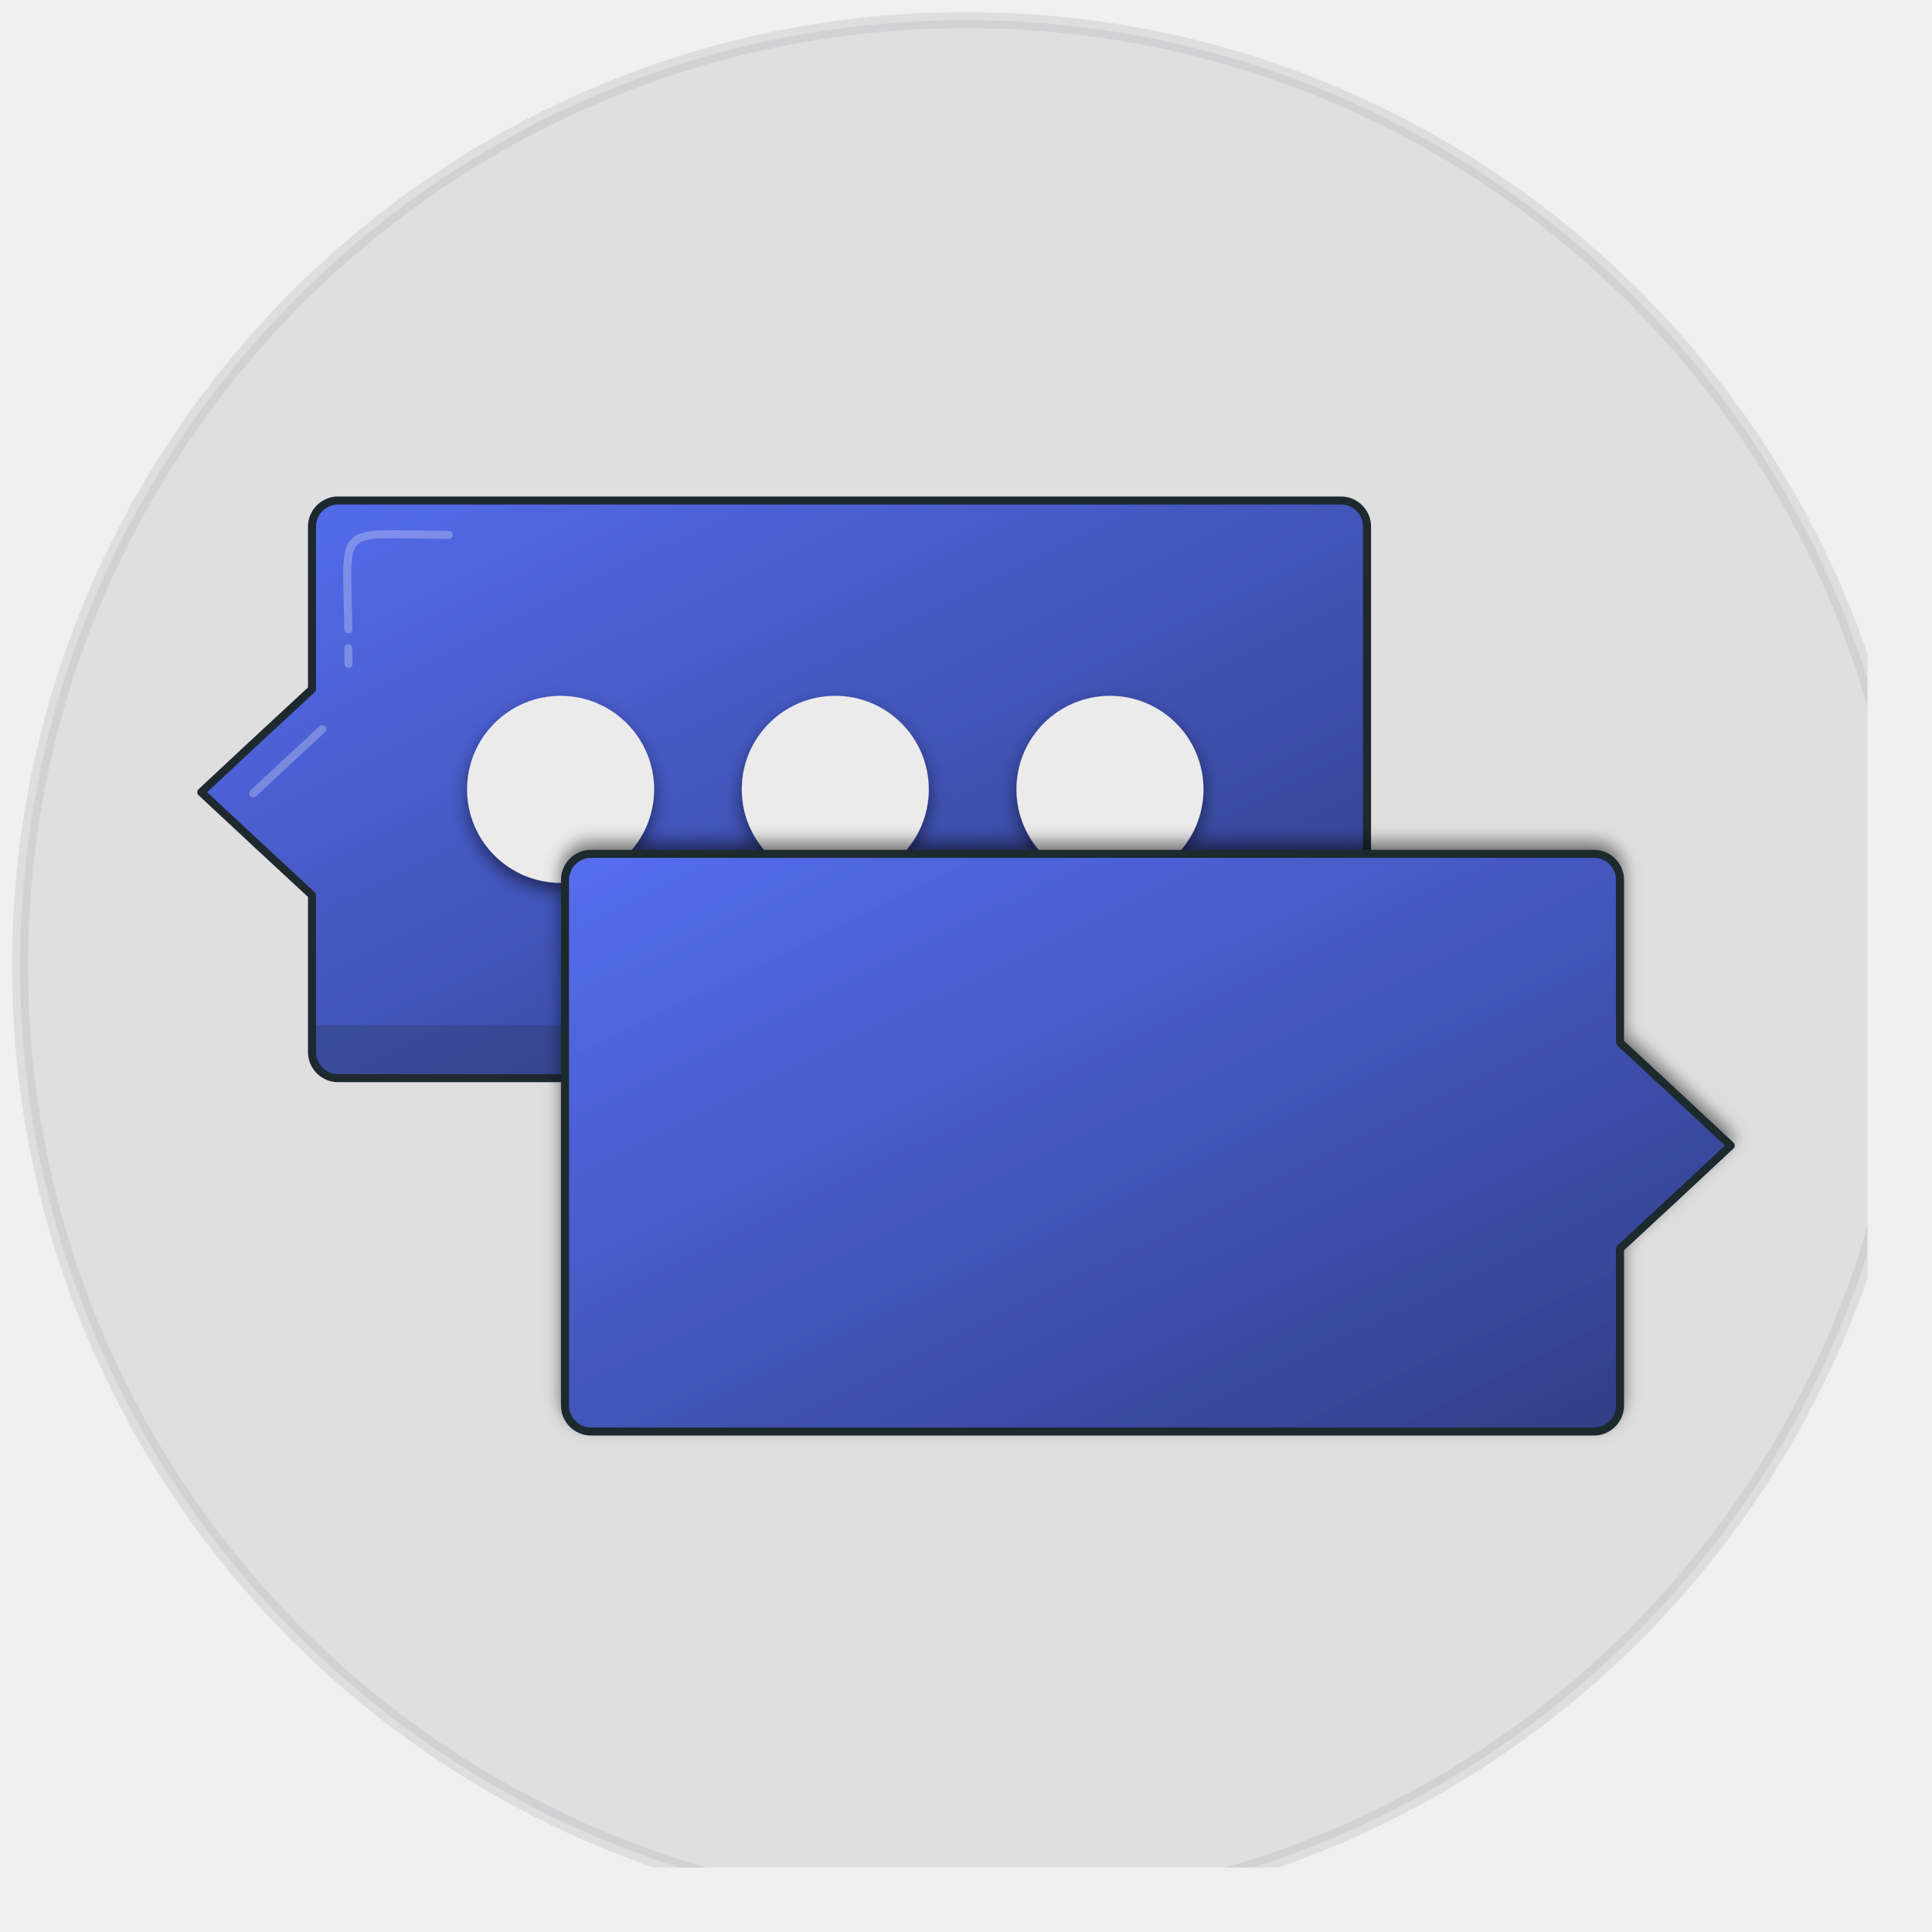
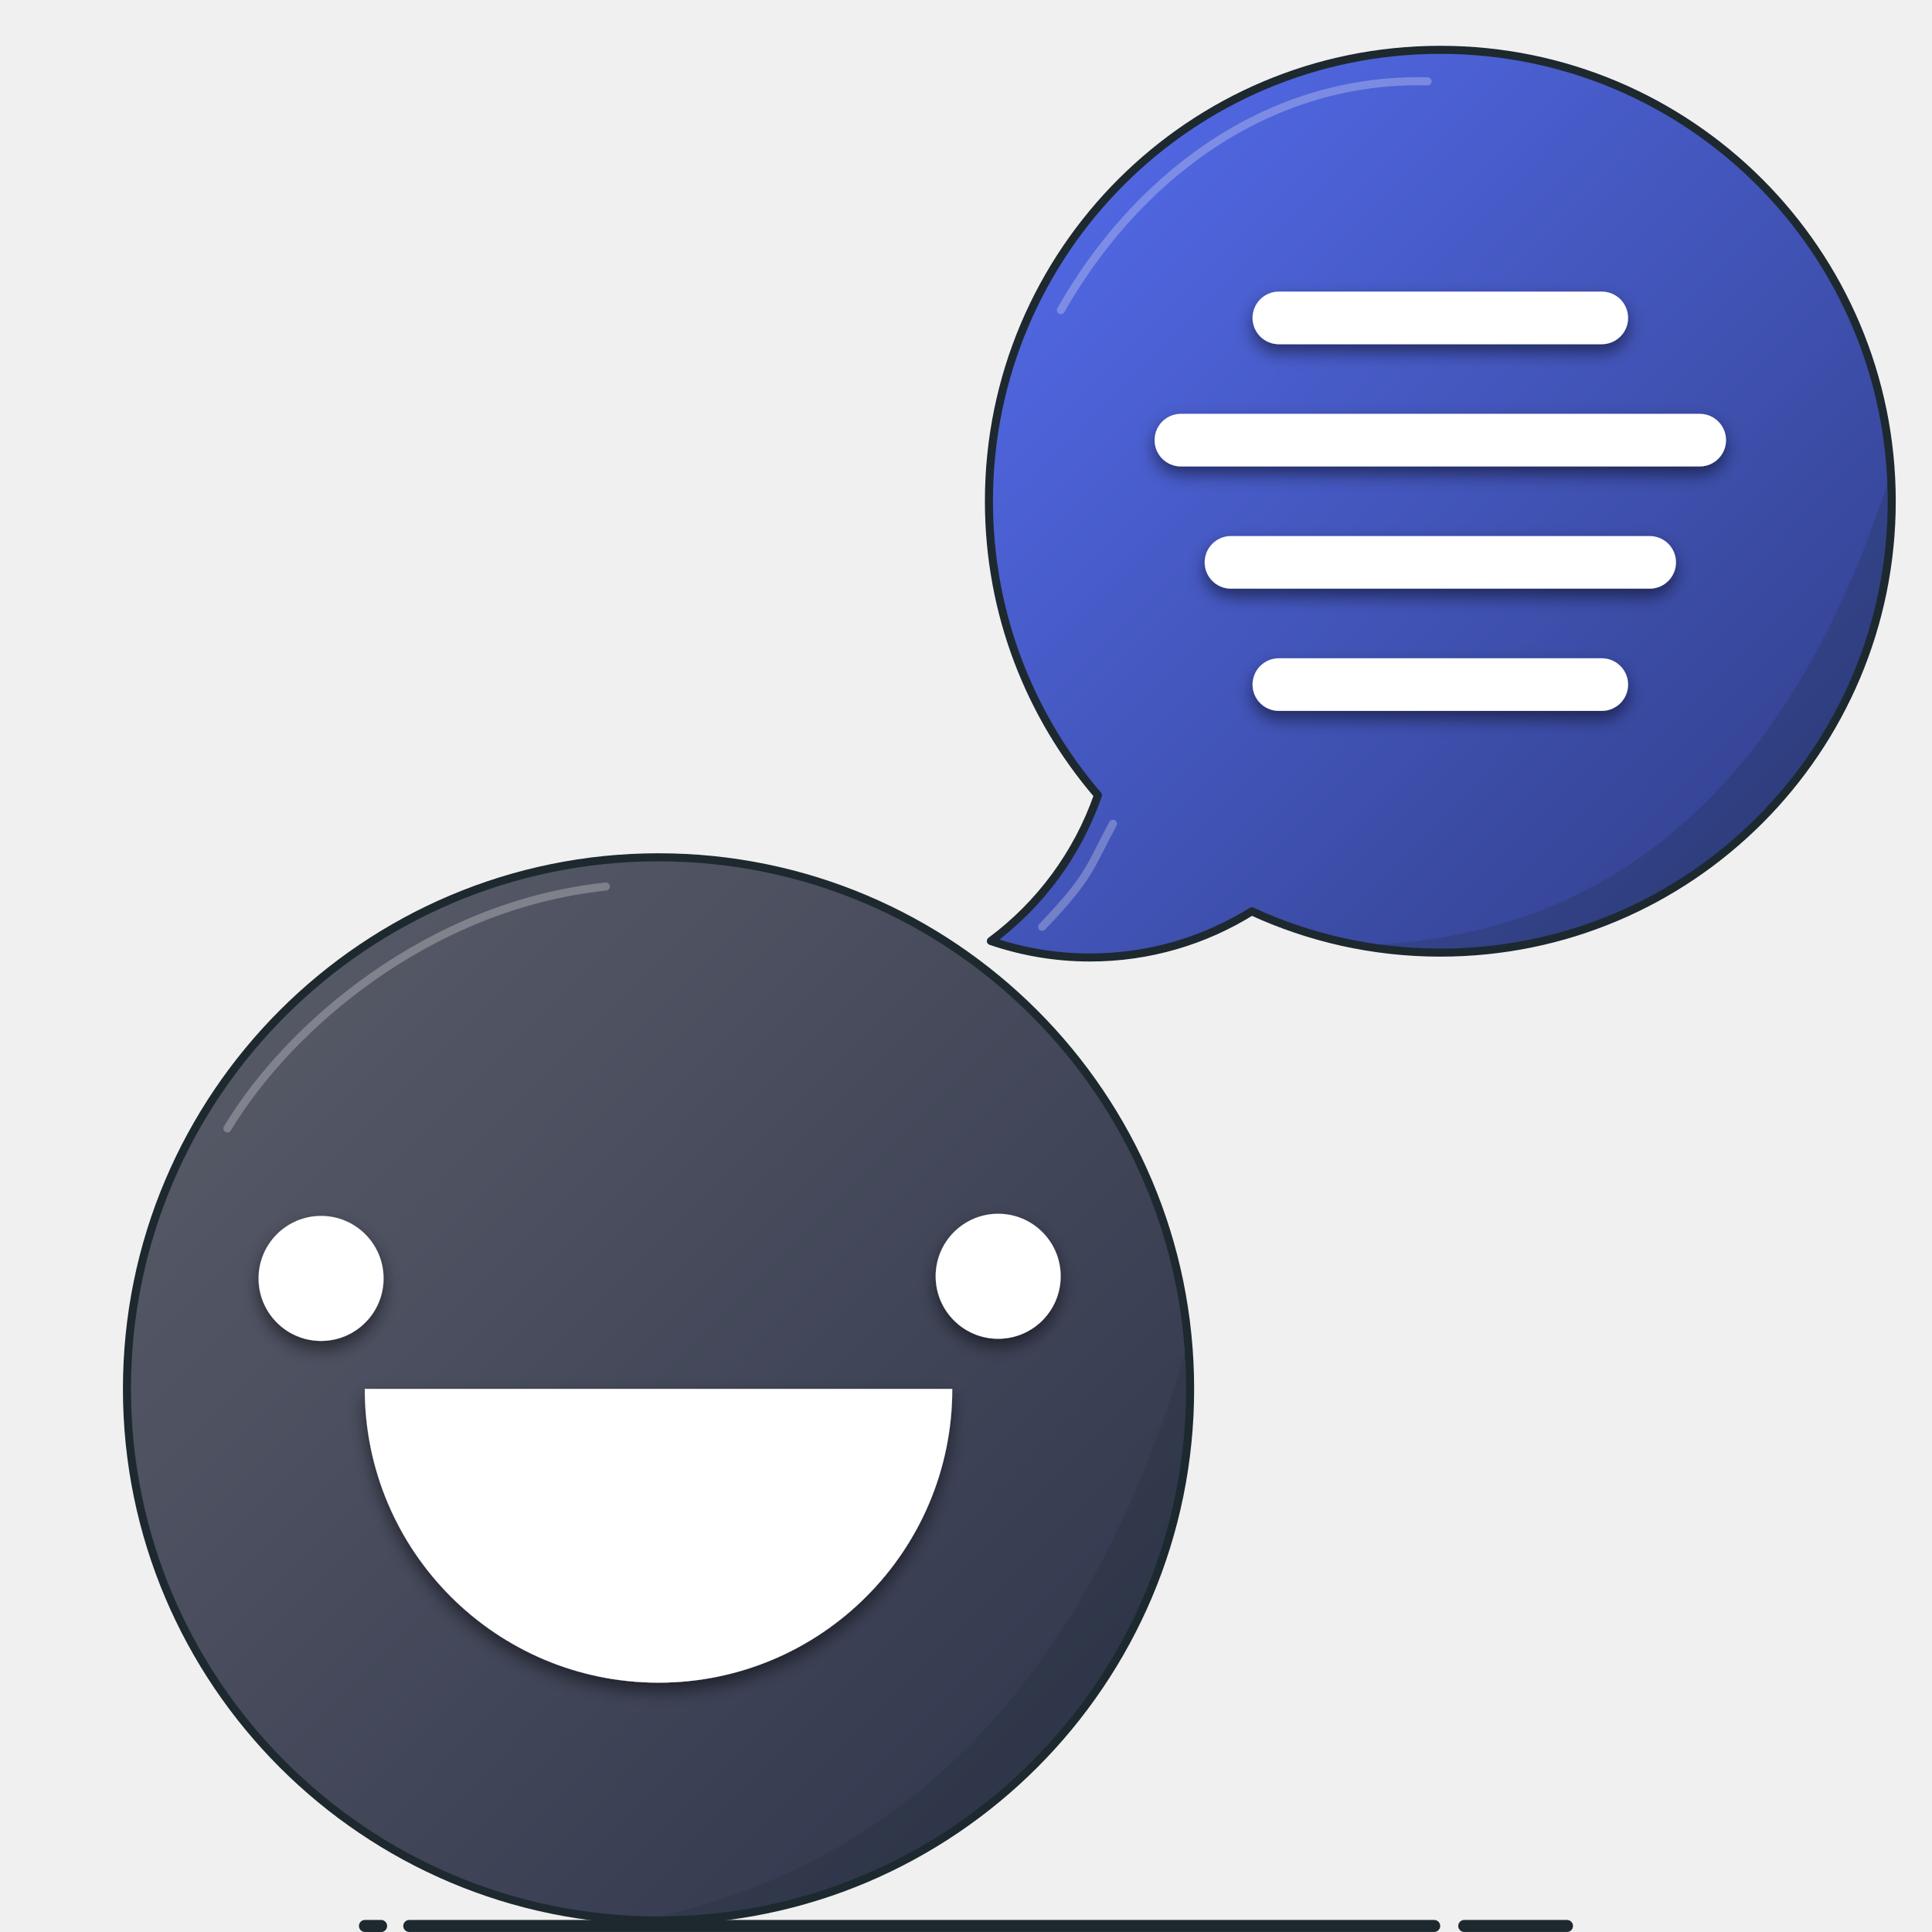
- <svg xmlns="http://www.w3.org/2000/svg" style="isolation:isolate" viewBox="16 16 480 480" width="480" height="480">
+ <svg xmlns="http://www.w3.org/2000/svg" style="isolation:isolate" viewBox="16 16 480 480.004" width="480" height="480.004">
  <g style="isolation:isolate" id="messaging-illustration">
    <rect x="16" y="16" width="480" height="480" transform="matrix(1,0,0,1,0,0)" fill="none" />
-     <mask id="_mask_Pp8zmjreABEcNVUTE4zOpZnsUovymade" x="-200%" y="-200%" width="400%" height="400%">
-       <rect x="0" y="0" width="100%" height="100%" style="fill:white;" />
-       <path d=" M 21 256 C 21 126.3 126.3 21 256 21 C 385.7 21 491 126.3 491 256 C 491 385.7 385.7 491 256 491 C 126.3 491 21 385.7 21 256 Z " fill="black" fill-opacity="0.1" stroke="none" />
-     </mask>
-     <path d=" M 21 256 C 21 126.3 126.3 21 256 21 C 385.7 21 491 126.3 491 256 C 491 385.7 385.7 491 256 491 C 126.3 491 21 385.7 21 256 Z " fill="rgb(62,64,74)" fill-opacity="0.1" mask="url(#_mask_Pp8zmjreABEcNVUTE4zOpZnsUovymade)" vector-effect="non-scaling-stroke" stroke-width="4" stroke="rgb(62,64,74)" stroke-opacity="0.1" stroke-linejoin="round" stroke-linecap="round" stroke-miterlimit="3" />
-     <g id="Foreground">
-       <linearGradient id="_lgradient_66" x1="-3.927%" y1="-2.646%" x2="101.064%" y2="101.537%">
-         <stop offset="1.739%" stop-opacity="1" style="stop-color:rgb(86,110,242)" />
-         <stop offset="99.13%" stop-opacity="1" style="stop-color:rgb(47,60,130)" />
-       </linearGradient>
-       <path d=" M 93.516 187.23 L 93.516 146.754 C 93.516 145.094 94.228 143.433 95.414 142.247 C 96.6 141.061 98.261 140.349 99.921 140.349 L 349.229 140.349 L 349.229 140.349 C 350.889 140.349 352.55 141.061 353.736 142.247 C 354.922 143.433 355.633 145.094 355.633 146.754 L 355.633 277.457 C 355.633 279.117 354.922 280.778 353.736 281.964 C 352.55 283.15 350.889 283.861 349.229 283.861 L 99.921 283.861 C 98.261 283.861 96.6 283.15 95.414 281.964 C 94.228 280.778 93.516 279.117 93.516 277.457 L 93.516 238.404 L 80.114 225.982 L 66 212.817 L 66 212.817 L 80.114 199.652 L 93.516 187.23 Z " fill="url(#_lgradient_66)" vector-effect="non-scaling-stroke" stroke-width="2" stroke="rgb(29,41,47)" stroke-linejoin="round" stroke-linecap="round" stroke-miterlimit="3" />
-       <clipPath id="_clipPath_EIXkDfY6GOcUP7wSjWIkcH5F04v2yUCa">
-         <linearGradient id="_lgradient_66" x1="-3.927%" y1="-2.646%" x2="101.064%" y2="101.537%">
-           <stop offset="1.739%" stop-opacity="1" style="stop-color:rgb(86,110,242)" />
-           <stop offset="99.13%" stop-opacity="1" style="stop-color:rgb(47,60,130)" />
+     <g id="Ground">
+       <line x1="117.682" y1="494.504" x2="372.321" y2="494.504" vector-effect="non-scaling-stroke" stroke-width="2.985" stroke="rgb(29,41,47)" stroke-linejoin="round" stroke-linecap="round" stroke-miterlimit="3" />
+       <line x1="379.792" y1="494.504" x2="405.318" y2="494.504" vector-effect="non-scaling-stroke" stroke-width="2.985" stroke="rgb(29,41,47)" stroke-linejoin="round" stroke-linecap="round" stroke-miterlimit="3" />
+       <line x1="106.682" y1="494.504" x2="110.682" y2="494.504" vector-effect="non-scaling-stroke" stroke-width="3" stroke="rgb(29,41,47)" stroke-linejoin="round" stroke-linecap="round" stroke-miterlimit="3" />
+     </g>
+     <g id="Group">
+       <g id="Group">
+         <linearGradient id="_lgradient_30" x1="-3.927%" y1="-2.646%" x2="101.064%" y2="101.537%">
+           <stop offset="2.174%" stop-opacity="1" style="stop-color:rgb(92,95,106)" />
+           <stop offset="98.696%" stop-opacity="1" style="stop-color:rgb(45,51,75)" />
        </linearGradient>
-         <path d=" M 93.516 187.23 L 93.516 146.754 C 93.516 145.094 94.228 143.433 95.414 142.247 C 96.6 141.061 98.261 140.349 99.921 140.349 L 349.229 140.349 L 349.229 140.349 C 350.889 140.349 352.55 141.061 353.736 142.247 C 354.922 143.433 355.633 145.094 355.633 146.754 L 355.633 277.457 C 355.633 279.117 354.922 280.778 353.736 281.964 C 352.55 283.15 350.889 283.861 349.229 283.861 L 99.921 283.861 C 98.261 283.861 96.6 283.15 95.414 281.964 C 94.228 280.778 93.516 279.117 93.516 277.457 L 93.516 238.404 L 80.114 225.982 L 66 212.817 L 66 212.817 L 80.114 199.652 L 93.516 187.23 Z " fill="url(#_lgradient_66)" vector-effect="non-scaling-stroke" stroke-width="2" stroke="rgb(29,41,47)" stroke-linejoin="round" stroke-linecap="round" stroke-miterlimit="3" />
-       </clipPath>
-       <g clip-path="url(#_clipPath_EIXkDfY6GOcUP7wSjWIkcH5F04v2yUCa)">
+         <path d=" M 47.541 361.066 C 47.541 288.174 106.72 228.995 179.612 228.995 C 252.504 228.995 311.684 288.174 311.684 361.066 C 311.684 433.959 252.504 493.138 179.612 493.138 C 106.72 493.138 47.541 433.959 47.541 361.066 Z " fill="url(#_lgradient_30)" vector-effect="non-scaling-stroke" stroke-width="2" stroke="rgb(29,41,47)" stroke-linejoin="round" stroke-linecap="round" stroke-miterlimit="4" />
+         <clipPath id="_clipPath_qhjLSaqZVzA84pLvWFVbKSY634yU3SJw">
+           <linearGradient id="_lgradient_30" x1="-3.927%" y1="-2.646%" x2="101.064%" y2="101.537%">
+             <stop offset="2.174%" stop-opacity="1" style="stop-color:rgb(92,95,106)" />
+             <stop offset="98.696%" stop-opacity="1" style="stop-color:rgb(45,51,75)" />
+           </linearGradient>
+           <path d=" M 47.541 361.066 C 47.541 288.174 106.72 228.995 179.612 228.995 C 252.504 228.995 311.684 288.174 311.684 361.066 C 311.684 433.959 252.504 493.138 179.612 493.138 C 106.72 493.138 47.541 433.959 47.541 361.066 Z " fill="url(#_lgradient_30)" vector-effect="non-scaling-stroke" stroke-width="2" stroke="rgb(29,41,47)" stroke-linejoin="round" stroke-linecap="round" stroke-miterlimit="4" />
+         </clipPath>
+         <g clip-path="url(#_clipPath_qhjLSaqZVzA84pLvWFVbKSY634yU3SJw)">
+           <path d=" M 72.506 296.354 C 87.568 271.224 122.448 240.902 166.522 236.266" fill="none" vector-effect="non-scaling-stroke" stroke-width="2" stroke="rgb(255,255,255)" stroke-opacity="0.26" stroke-linejoin="round" stroke-linecap="round" stroke-miterlimit="3" />
+           <path d=" M 311.417 348.722 Q 276.815 469.288 180.579 491.996 Q 225.994 505.512 322.771 445.499 L 311.417 348.722 Z " fill="rgb(29,41,47)" fill-opacity="0.2" />
+         </g>
        <defs>
-           <filter id="piyBkDtv1jEtENQPESHswGYGOLYCa0Ct" x="-200%" y="-200%" width="400%" height="400%">
+           <filter id="1GT7GoTa6oGyRZuFZYsUzPlVtqJ6zxkS" x="-200%" y="-200%" width="400%" height="400%">
            <feOffset in="SourceAlpha" result="offOut" dx="0" dy="2" />
            <feGaussianBlur in="offOut" result="blurOut" stdDeviation="2" />
            <feComponentTransfer in="blurOut" result="opacOut">
              <feFuncA type="table" tableValues="0 0.5" />
            </feComponentTransfer>
            <feBlend in="SourceGraphic" in2="opacOut" mode="normal" />
          </filter>
        </defs>
-         <g filter="url(#piyBkDtv1jEtENQPESHswGYGOLYCa0Ct)">
-           <path d=" M 268.544 212.105 C 268.544 199.287 278.95 188.881 291.769 188.881 C 304.587 188.881 314.993 199.287 314.993 212.105 C 314.993 224.923 304.587 235.33 291.769 235.33 C 278.95 235.33 268.544 224.923 268.544 212.105 Z  M 200.299 212.105 C 200.299 199.287 210.705 188.881 223.524 188.881 C 236.342 188.881 246.748 199.287 246.748 212.105 C 246.748 224.923 236.342 235.33 223.524 235.33 C 210.705 235.33 200.299 224.923 200.299 212.105 Z  M 132.054 212.105 C 132.054 199.287 142.461 188.881 155.279 188.881 C 168.097 188.881 178.503 199.287 178.503 212.105 C 178.503 224.923 168.097 235.33 155.279 235.33 C 142.461 235.33 132.054 224.923 132.054 212.105 Z " fill-rule="evenodd" fill="rgb(235,235,235)" />
+         <g filter="url(#1GT7GoTa6oGyRZuFZYsUzPlVtqJ6zxkS)">
+           <path d=" M 80.24 333.619 C 80.24 325.048 87.199 318.089 95.77 318.089 C 104.341 318.089 111.3 325.048 111.3 333.619 C 111.3 342.191 104.341 349.149 95.77 349.149 C 87.199 349.149 80.24 342.191 80.24 333.619 Z " fill="rgb(255,255,255)" />
        </g>
-         <path d=" M 96.048 197.17 L 78.903 213.114 M 102.59 180.907 C 102.59 179.474 102.579 178.116 102.533 177.013 M 102.533 172.368 C 102.207 145.313 98.978 148.876 127.486 148.876" fill="none" vector-effect="non-scaling-stroke" stroke-width="2" stroke="rgb(255,255,255)" stroke-opacity="0.26" stroke-linejoin="round" stroke-linecap="round" stroke-miterlimit="3" />
-         <path d=" M 86.801 270.691 L 395.367 270.691 L 373.965 312.587 L 78.815 306.797 L 86.801 270.691 Z " fill="rgb(29,41,47)" fill-opacity="0.2" />
-       </g>
-       <defs>
-         <filter id="lNi5XYQecGqsONnpinL6e96ROWPfoBSt" x="-200%" y="-200%" width="400%" height="400%">
-           <feOffset in="SourceAlpha" result="offOut" dx="0" dy="-2" />
-           <feGaussianBlur in="offOut" result="blurOut" stdDeviation="2" />
-           <feComponentTransfer in="blurOut" result="opacOut">
-             <feFuncA type="table" tableValues="0 0.5" />
-           </feComponentTransfer>
-           <feBlend in="SourceGraphic" in2="opacOut" mode="normal" />
-         </filter>
-       </defs>
-       <g filter="url(#lNi5XYQecGqsONnpinL6e96ROWPfoBSt)">
-         <linearGradient id="_lgradient_67" x1="-3.927%" y1="-2.646%" x2="101.064%" y2="101.537%">
-           <stop offset="1.739%" stop-opacity="1" style="stop-color:rgb(86,110,242)" />
-           <stop offset="99.13%" stop-opacity="1" style="stop-color:rgb(47,60,130)" />
-         </linearGradient>
-         <path d=" M 418.484 275.019 L 418.484 234.543 C 418.484 232.883 417.772 231.222 416.586 230.036 C 415.4 228.85 413.739 228.139 412.079 228.139 L 162.771 228.139 L 162.771 228.139 C 161.111 228.139 159.45 228.85 158.264 230.036 C 157.078 231.222 156.367 232.883 156.367 234.543 L 156.367 365.246 C 156.367 366.906 157.078 368.567 158.264 369.753 C 159.45 370.939 161.111 371.651 162.771 371.651 L 412.079 371.651 C 413.739 371.651 415.4 370.939 416.586 369.753 C 417.772 368.567 418.484 366.906 418.484 365.246 L 418.484 326.193 L 431.886 313.771 L 446 300.606 L 446 300.606 L 431.886 287.441 L 418.484 275.019 Z " fill="url(#_lgradient_67)" vector-effect="non-scaling-stroke" stroke-width="2" stroke="rgb(29,41,47)" stroke-linejoin="round" stroke-linecap="round" stroke-miterlimit="3" />
-         <clipPath id="_clipPath_oiISJvw9BYEFSH9dl6wQfN2vVE1vLDUi">
-           <g filter="url(#lNi5XYQecGqsONnpinL6e96ROWPfoBSt)">
-             <linearGradient id="_lgradient_67" x1="-3.927%" y1="-2.646%" x2="101.064%" y2="101.537%">
-               <stop offset="1.739%" stop-opacity="1" style="stop-color:rgb(86,110,242)" />
-               <stop offset="99.13%" stop-opacity="1" style="stop-color:rgb(47,60,130)" />
-             </linearGradient>
-             <path d=" M 418.484 275.019 L 418.484 234.543 C 418.484 232.883 417.772 231.222 416.586 230.036 C 415.4 228.85 413.739 228.139 412.079 228.139 L 162.771 228.139 L 162.771 228.139 C 161.111 228.139 159.45 228.85 158.264 230.036 C 157.078 231.222 156.367 232.883 156.367 234.543 L 156.367 365.246 C 156.367 366.906 157.078 368.567 158.264 369.753 C 159.45 370.939 161.111 371.651 162.771 371.651 L 412.079 371.651 C 413.739 371.651 415.4 370.939 416.586 369.753 C 417.772 368.567 418.484 366.906 418.484 365.246 L 418.484 326.193 L 431.886 313.771 L 446 300.606 L 446 300.606 L 431.886 287.441 L 418.484 275.019 Z " fill="url(#_lgradient_67)" vector-effect="non-scaling-stroke" stroke-width="2" stroke="rgb(29,41,47)" stroke-linejoin="round" stroke-linecap="round" stroke-miterlimit="3" />
-           </g>
-         </clipPath>
-         <g clip-path="url(#_clipPath_oiISJvw9BYEFSH9dl6wQfN2vVE1vLDUi)">
+         <defs>
+           <filter id="RhfuqgUXXhWoqMwyFFPBfqWERKYkb2gR" x="-200%" y="-200%" width="400%" height="400%">
+             <feOffset in="SourceAlpha" result="offOut" dx="0" dy="2" />
+             <feGaussianBlur in="offOut" result="blurOut" stdDeviation="2" />
+             <feComponentTransfer in="blurOut" result="opacOut">
+               <feFuncA type="table" tableValues="0 0.5" />
+             </feComponentTransfer>
+             <feBlend in="SourceGraphic" in2="opacOut" mode="normal" />
+           </filter>
+         </defs>
+         <g filter="url(#RhfuqgUXXhWoqMwyFFPBfqWERKYkb2gR)">
+           <path d=" M 248.463 333.08 C 248.463 324.505 255.42 317.552 263.997 317.552 C 272.571 317.552 279.525 324.505 279.525 333.08 C 279.525 341.659 272.571 348.614 263.997 348.614 C 255.42 348.613 248.463 341.657 248.463 333.08 Z " fill="rgb(255,255,255)" />
+         </g>
+         <g id="Group">
          <defs>
-             <filter id="BJZF37rTKEV3Of8jISlgKF53HHC9PpuU" x="-200%" y="-200%" width="400%" height="400%">
+             <filter id="QT1qUNA2Y6cwMykbHRl0AC0L0AkvHauD" x="-200%" y="-200%" width="400%" height="400%">
              <feOffset in="SourceAlpha" result="offOut" dx="0" dy="2" />
              <feGaussianBlur in="offOut" result="blurOut" stdDeviation="2" />
              <feComponentTransfer in="blurOut" result="opacOut">
                <feFuncA type="table" tableValues="0 0.5" />
              </feComponentTransfer>
              <feBlend in="SourceGraphic" in2="opacOut" mode="normal" />
            </filter>
          </defs>
-           <g filter="url(#BJZF37rTKEV3Of8jISlgKF53HHC9PpuU)">
-             <path d=" M 334.442 299.895 C 334.442 287.077 344.848 276.67 357.666 276.67 C 370.484 276.67 380.891 287.077 380.891 299.895 C 380.891 312.713 370.484 323.119 357.666 323.119 C 344.848 323.119 334.442 312.713 334.442 299.895 Z  M 266.197 299.895 C 266.197 287.077 276.603 276.67 289.421 276.67 C 302.24 276.67 312.646 287.077 312.646 299.895 C 312.646 312.713 302.24 323.119 289.421 323.119 C 276.603 323.119 266.197 312.713 266.197 299.895 Z  M 197.952 299.895 C 197.952 287.077 208.358 276.67 221.177 276.67 C 233.995 276.67 244.401 287.077 244.401 299.895 C 244.401 312.713 233.995 323.119 221.177 323.119 C 208.358 323.119 197.952 312.713 197.952 299.895 Z " fill-rule="evenodd" fill="rgb(235,235,235)" />
+           <g filter="url(#QT1qUNA2Y6cwMykbHRl0AC0L0AkvHauD)">
+             <path d=" M 252.598 361.068 C 252.598 401.376 219.923 434.054 179.611 434.054 C 139.304 434.054 106.624 401.376 106.624 361.068 L 252.598 361.068 Z " fill="rgb(255,255,255)" />
          </g>
-           <path d=" M 192.261 236.054 C 192.926 236.079 193.789 236.083 194.684 236.083 M 165.142 263.469 C 165.142 233.108 160.457 235.88 187.616 236.054" fill="none" vector-effect="non-scaling-stroke" stroke-width="2" stroke="rgb(255,255,255)" stroke-opacity="0.26" stroke-linejoin="round" stroke-linecap="round" stroke-miterlimit="3" />
-           <path d=" M 443.878 286.006 L 406.751 318.624 L 406.751 376.608 L 443.165 374.951 L 439.398 339.609 L 466.394 311.445 L 472.045 287.148 L 443.878 286.006 Z " fill="rgb(29,41,47)" fill-opacity="0.2" />
+         </g>
+       </g>
+       <g id="Group">
+         <linearGradient id="_lgradient_31" x1="-3.927%" y1="-2.646%" x2="101.064%" y2="101.537%">
+           <stop offset="1.739%" stop-opacity="1" style="stop-color:rgb(86,110,242)" />
+           <stop offset="99.13%" stop-opacity="1" style="stop-color:rgb(47,60,130)" />
+         </linearGradient>
+         <path d=" M 373.846 28.379 C 311.907 28.379 261.698 78.59 261.698 140.53 C 261.698 168.439 271.918 193.948 288.786 213.573 C 283.717 228.17 274.36 240.76 262.186 249.794 C 269.911 252.434 278.191 253.888 286.807 253.888 C 301.561 253.888 315.326 249.681 326.993 242.417 C 341.255 248.986 357.114 252.677 373.847 252.677 C 435.79 252.677 486 202.467 486 140.53 C 485.999 78.59 435.788 28.379 373.846 28.379 Z " fill="url(#_lgradient_31)" vector-effect="non-scaling-stroke" stroke-width="2" stroke="rgb(29,41,47)" stroke-linejoin="round" stroke-linecap="round" stroke-miterlimit="4" />
+         <clipPath id="_clipPath_HW1MKZy4DvYfnjjMcyATYxnC3ahdFLlT">
+           <linearGradient id="_lgradient_31" x1="-3.927%" y1="-2.646%" x2="101.064%" y2="101.537%">
+             <stop offset="1.739%" stop-opacity="1" style="stop-color:rgb(86,110,242)" />
+             <stop offset="99.13%" stop-opacity="1" style="stop-color:rgb(47,60,130)" />
+           </linearGradient>
+           <path d=" M 373.846 28.379 C 311.907 28.379 261.698 78.59 261.698 140.53 C 261.698 168.439 271.918 193.948 288.786 213.573 C 283.717 228.17 274.36 240.76 262.186 249.794 C 269.911 252.434 278.191 253.888 286.807 253.888 C 301.561 253.888 315.326 249.681 326.993 242.417 C 341.255 248.986 357.114 252.677 373.847 252.677 C 435.79 252.677 486 202.467 486 140.53 C 485.999 78.59 435.788 28.379 373.846 28.379 Z " fill="url(#_lgradient_31)" vector-effect="non-scaling-stroke" stroke-width="2" stroke="rgb(29,41,47)" stroke-linejoin="round" stroke-linecap="round" stroke-miterlimit="4" />
+         </clipPath>
+         <g clip-path="url(#_clipPath_HW1MKZy4DvYfnjjMcyATYxnC3ahdFLlT)">
+           <path d=" M 279.576 93.068 C 296.953 62.282 328.908 35.179 370.677 36.209" fill="none" vector-effect="non-scaling-stroke" stroke-width="2" stroke="rgb(255,255,255)" stroke-opacity="0.26" stroke-linejoin="round" stroke-linecap="round" stroke-miterlimit="3" />
+           <path d=" M 292.508 220.666 C 286.626 231.515 287.185 233.432 274.914 246.27" fill="none" vector-effect="non-scaling-stroke" stroke-width="2" stroke="rgb(255,255,255)" stroke-opacity="0.26" stroke-linejoin="round" stroke-linecap="round" stroke-miterlimit="3" />
+           <path d=" M 486.589 130.838 Q 450.365 248.701 353.048 250.864 Q 397.381 267.624 498.484 214.099 L 486.589 130.838 Z " fill="rgb(29,41,47)" fill-opacity="0.2" />
+         </g>
+         <g id="Group">
+           <defs>
+             <filter id="6VCCQvIH0yrDLhe2dKsrm1kT5Gd3vlUm" x="-200%" y="-200%" width="400%" height="400%">
+               <feOffset in="SourceAlpha" result="offOut" dx="0" dy="2" />
+               <feGaussianBlur in="offOut" result="blurOut" stdDeviation="2" />
+               <feComponentTransfer in="blurOut" result="opacOut">
+                 <feFuncA type="table" tableValues="0 0.5" />
+               </feComponentTransfer>
+               <feBlend in="SourceGraphic" in2="opacOut" mode="normal" />
+             </filter>
+           </defs>
+           <g filter="url(#6VCCQvIH0yrDLhe2dKsrm1kT5Gd3vlUm)">
+             <path d=" M 413.96 101.511 L 333.73 101.511 C 330.122 101.511 327.198 98.586 327.198 94.978 C 327.198 91.369 330.123 88.447 333.73 88.447 L 413.96 88.447 C 417.568 88.447 420.494 91.369 420.494 94.978 C 420.494 98.586 417.568 101.511 413.96 101.511 Z " fill="rgb(255,255,255)" />
+           </g>
+           <defs>
+             <filter id="EUr8D092RXF3ybJpjMpdZAPzQWKHw661" x="-200%" y="-200%" width="400%" height="400%">
+               <feOffset in="SourceAlpha" result="offOut" dx="0" dy="2" />
+               <feGaussianBlur in="offOut" result="blurOut" stdDeviation="2" />
+               <feComponentTransfer in="blurOut" result="opacOut">
+                 <feFuncA type="table" tableValues="0 0.5" />
+               </feComponentTransfer>
+               <feBlend in="SourceGraphic" in2="opacOut" mode="normal" />
+             </filter>
+           </defs>
+           <g filter="url(#EUr8D092RXF3ybJpjMpdZAPzQWKHw661)">
+             <path d=" M 438.295 131.879 L 309.396 131.879 C 305.788 131.879 302.864 128.954 302.864 125.348 C 302.864 121.74 305.788 118.814 309.396 118.814 L 438.295 118.814 C 441.903 118.814 444.828 121.74 444.828 125.348 C 444.828 128.954 441.904 131.879 438.295 131.879 Z " fill="rgb(255,255,255)" />
+           </g>
+           <defs>
+             <filter id="xwCIi2Rw51w3pW0zoXSpIEpySVR9faq1" x="-200%" y="-200%" width="400%" height="400%">
+               <feOffset in="SourceAlpha" result="offOut" dx="0" dy="2" />
+               <feGaussianBlur in="offOut" result="blurOut" stdDeviation="2" />
+               <feComponentTransfer in="blurOut" result="opacOut">
+                 <feFuncA type="table" tableValues="0 0.5" />
+               </feComponentTransfer>
+               <feBlend in="SourceGraphic" in2="opacOut" mode="normal" />
+             </filter>
+           </defs>
+           <g filter="url(#xwCIi2Rw51w3pW0zoXSpIEpySVR9faq1)">
+             <path d=" M 425.861 162.245 L 321.835 162.245 C 318.229 162.245 315.303 159.318 315.303 155.71 C 315.303 152.101 318.229 149.18 321.835 149.18 L 425.861 149.18 C 429.468 149.18 432.395 152.102 432.395 155.71 C 432.395 159.317 429.47 162.245 425.861 162.245 Z " fill="rgb(255,255,255)" />
+           </g>
+           <defs>
+             <filter id="aXoONmdOzRYLlAKnXzBpPq4njpaYMCZz" x="-200%" y="-200%" width="400%" height="400%">
+               <feOffset in="SourceAlpha" result="offOut" dx="0" dy="2" />
+               <feGaussianBlur in="offOut" result="blurOut" stdDeviation="2" />
+               <feComponentTransfer in="blurOut" result="opacOut">
+                 <feFuncA type="table" tableValues="0 0.5" />
+               </feComponentTransfer>
+               <feBlend in="SourceGraphic" in2="opacOut" mode="normal" />
+             </filter>
+           </defs>
+           <g filter="url(#aXoONmdOzRYLlAKnXzBpPq4njpaYMCZz)">
+             <path d=" M 413.96 192.614 L 333.73 192.614 C 330.122 192.614 327.198 189.687 327.198 186.077 C 327.198 182.47 330.123 179.545 333.73 179.545 L 413.96 179.545 C 417.568 179.545 420.494 182.47 420.494 186.077 C 420.494 189.687 417.568 192.614 413.96 192.614 Z " fill="rgb(255,255,255)" />
+           </g>
        </g>
      </g>
    </g>
  </g>
</svg>
